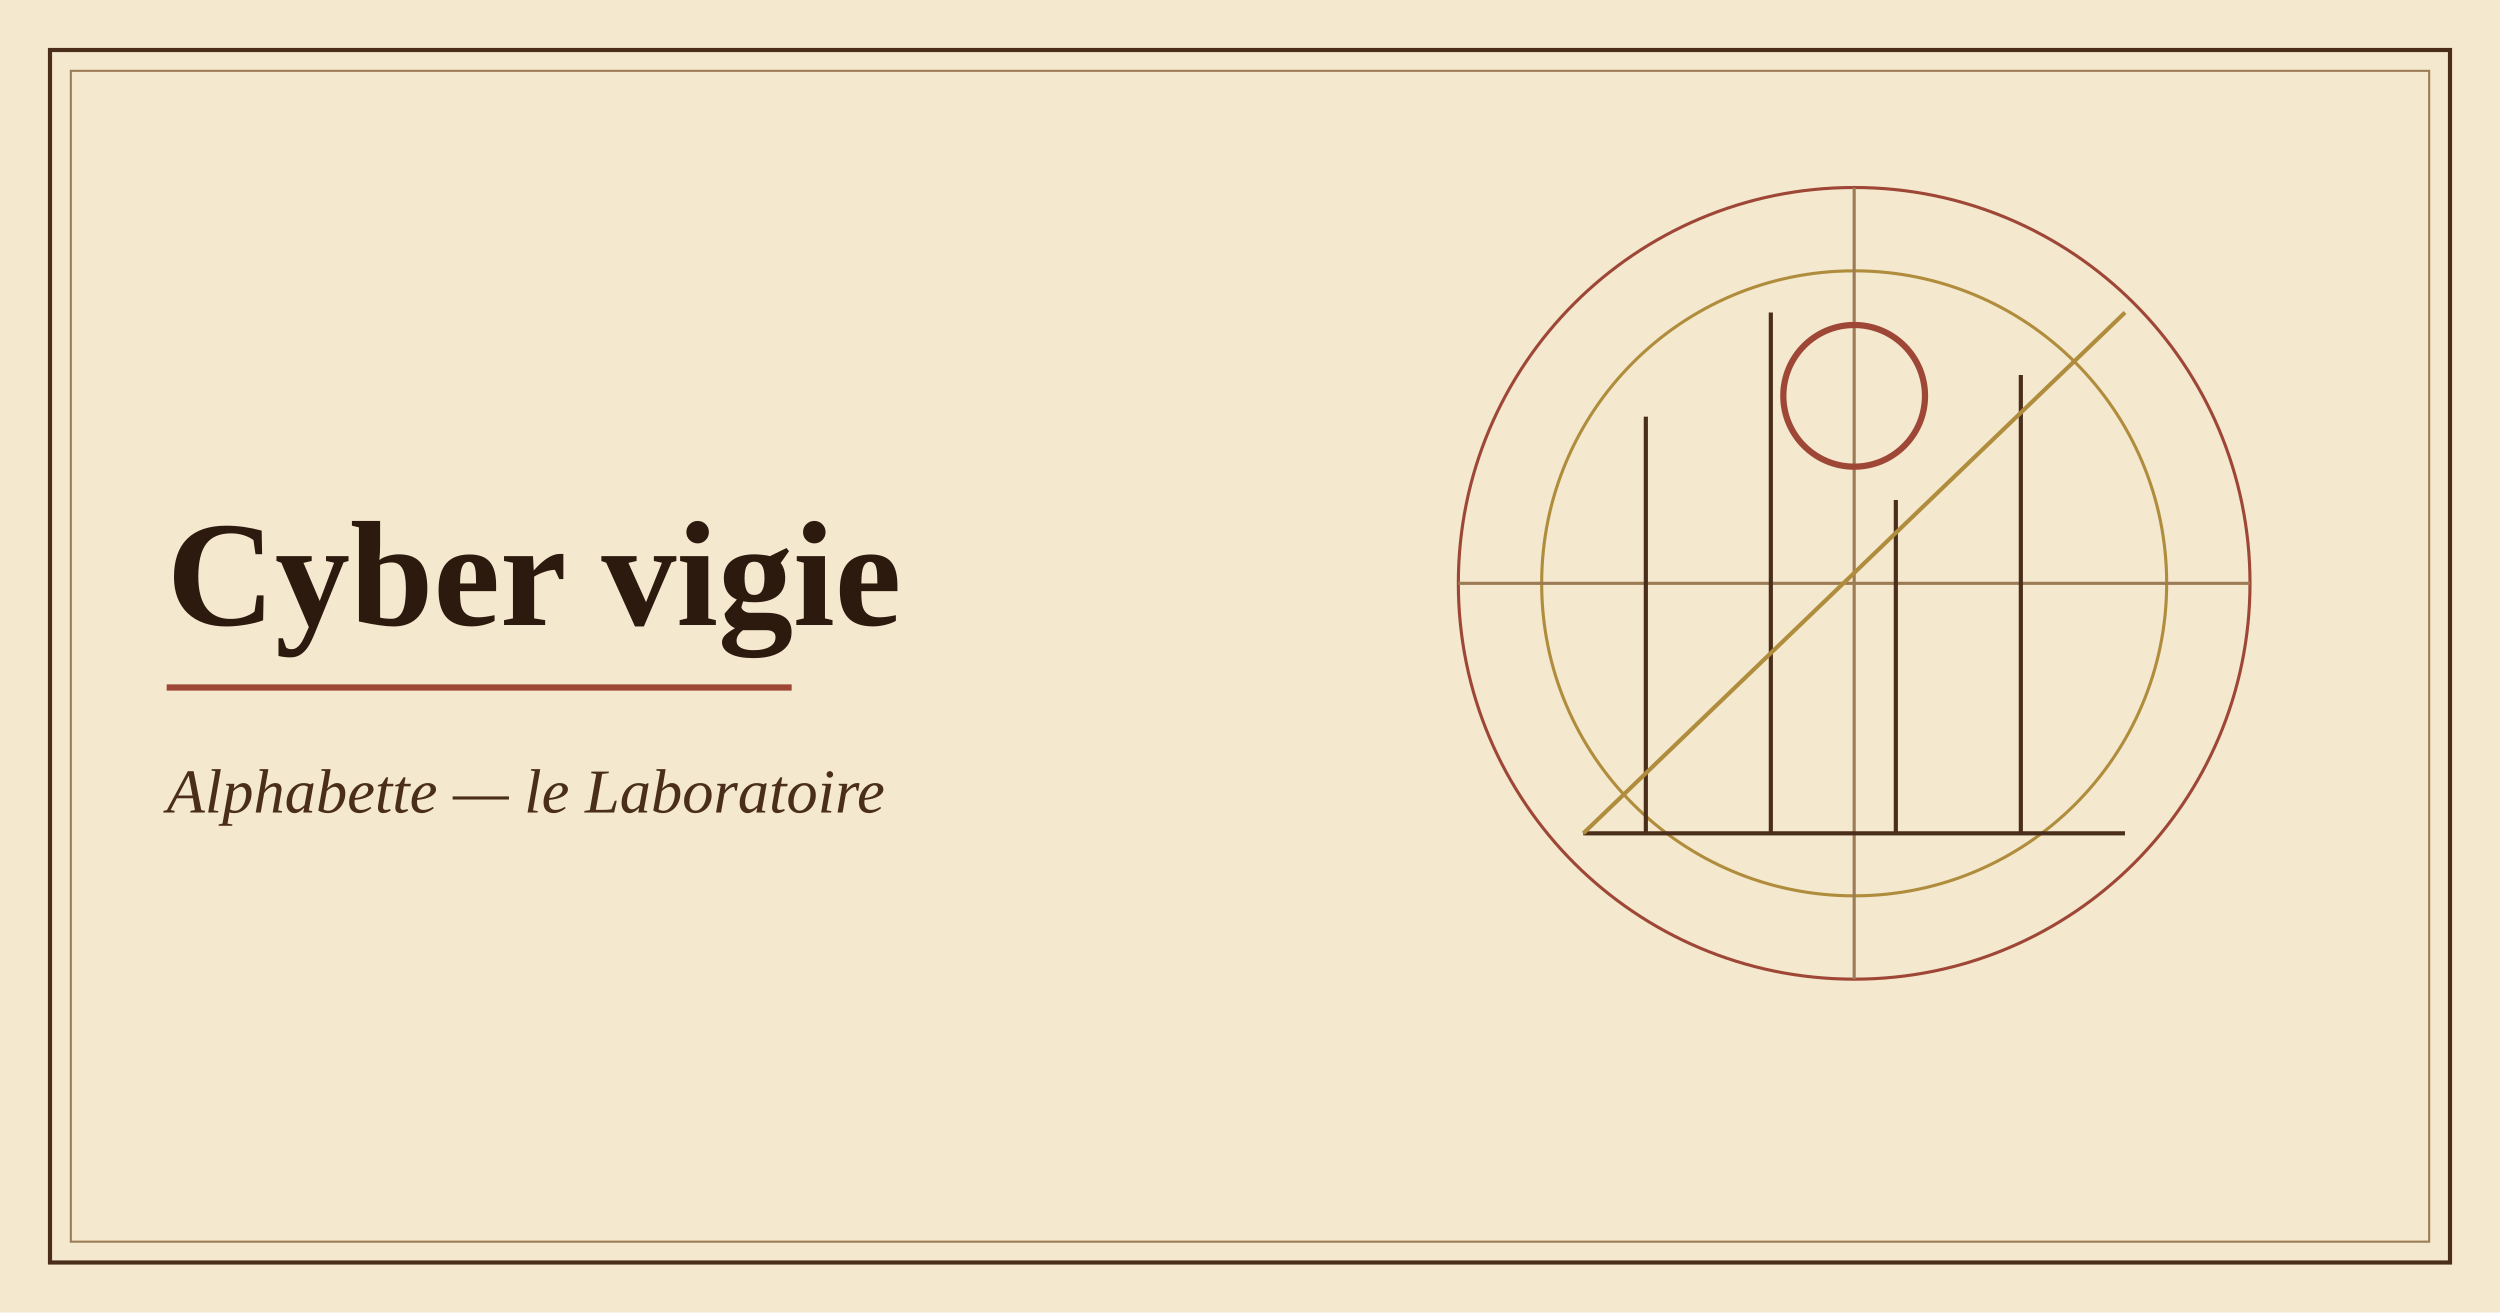
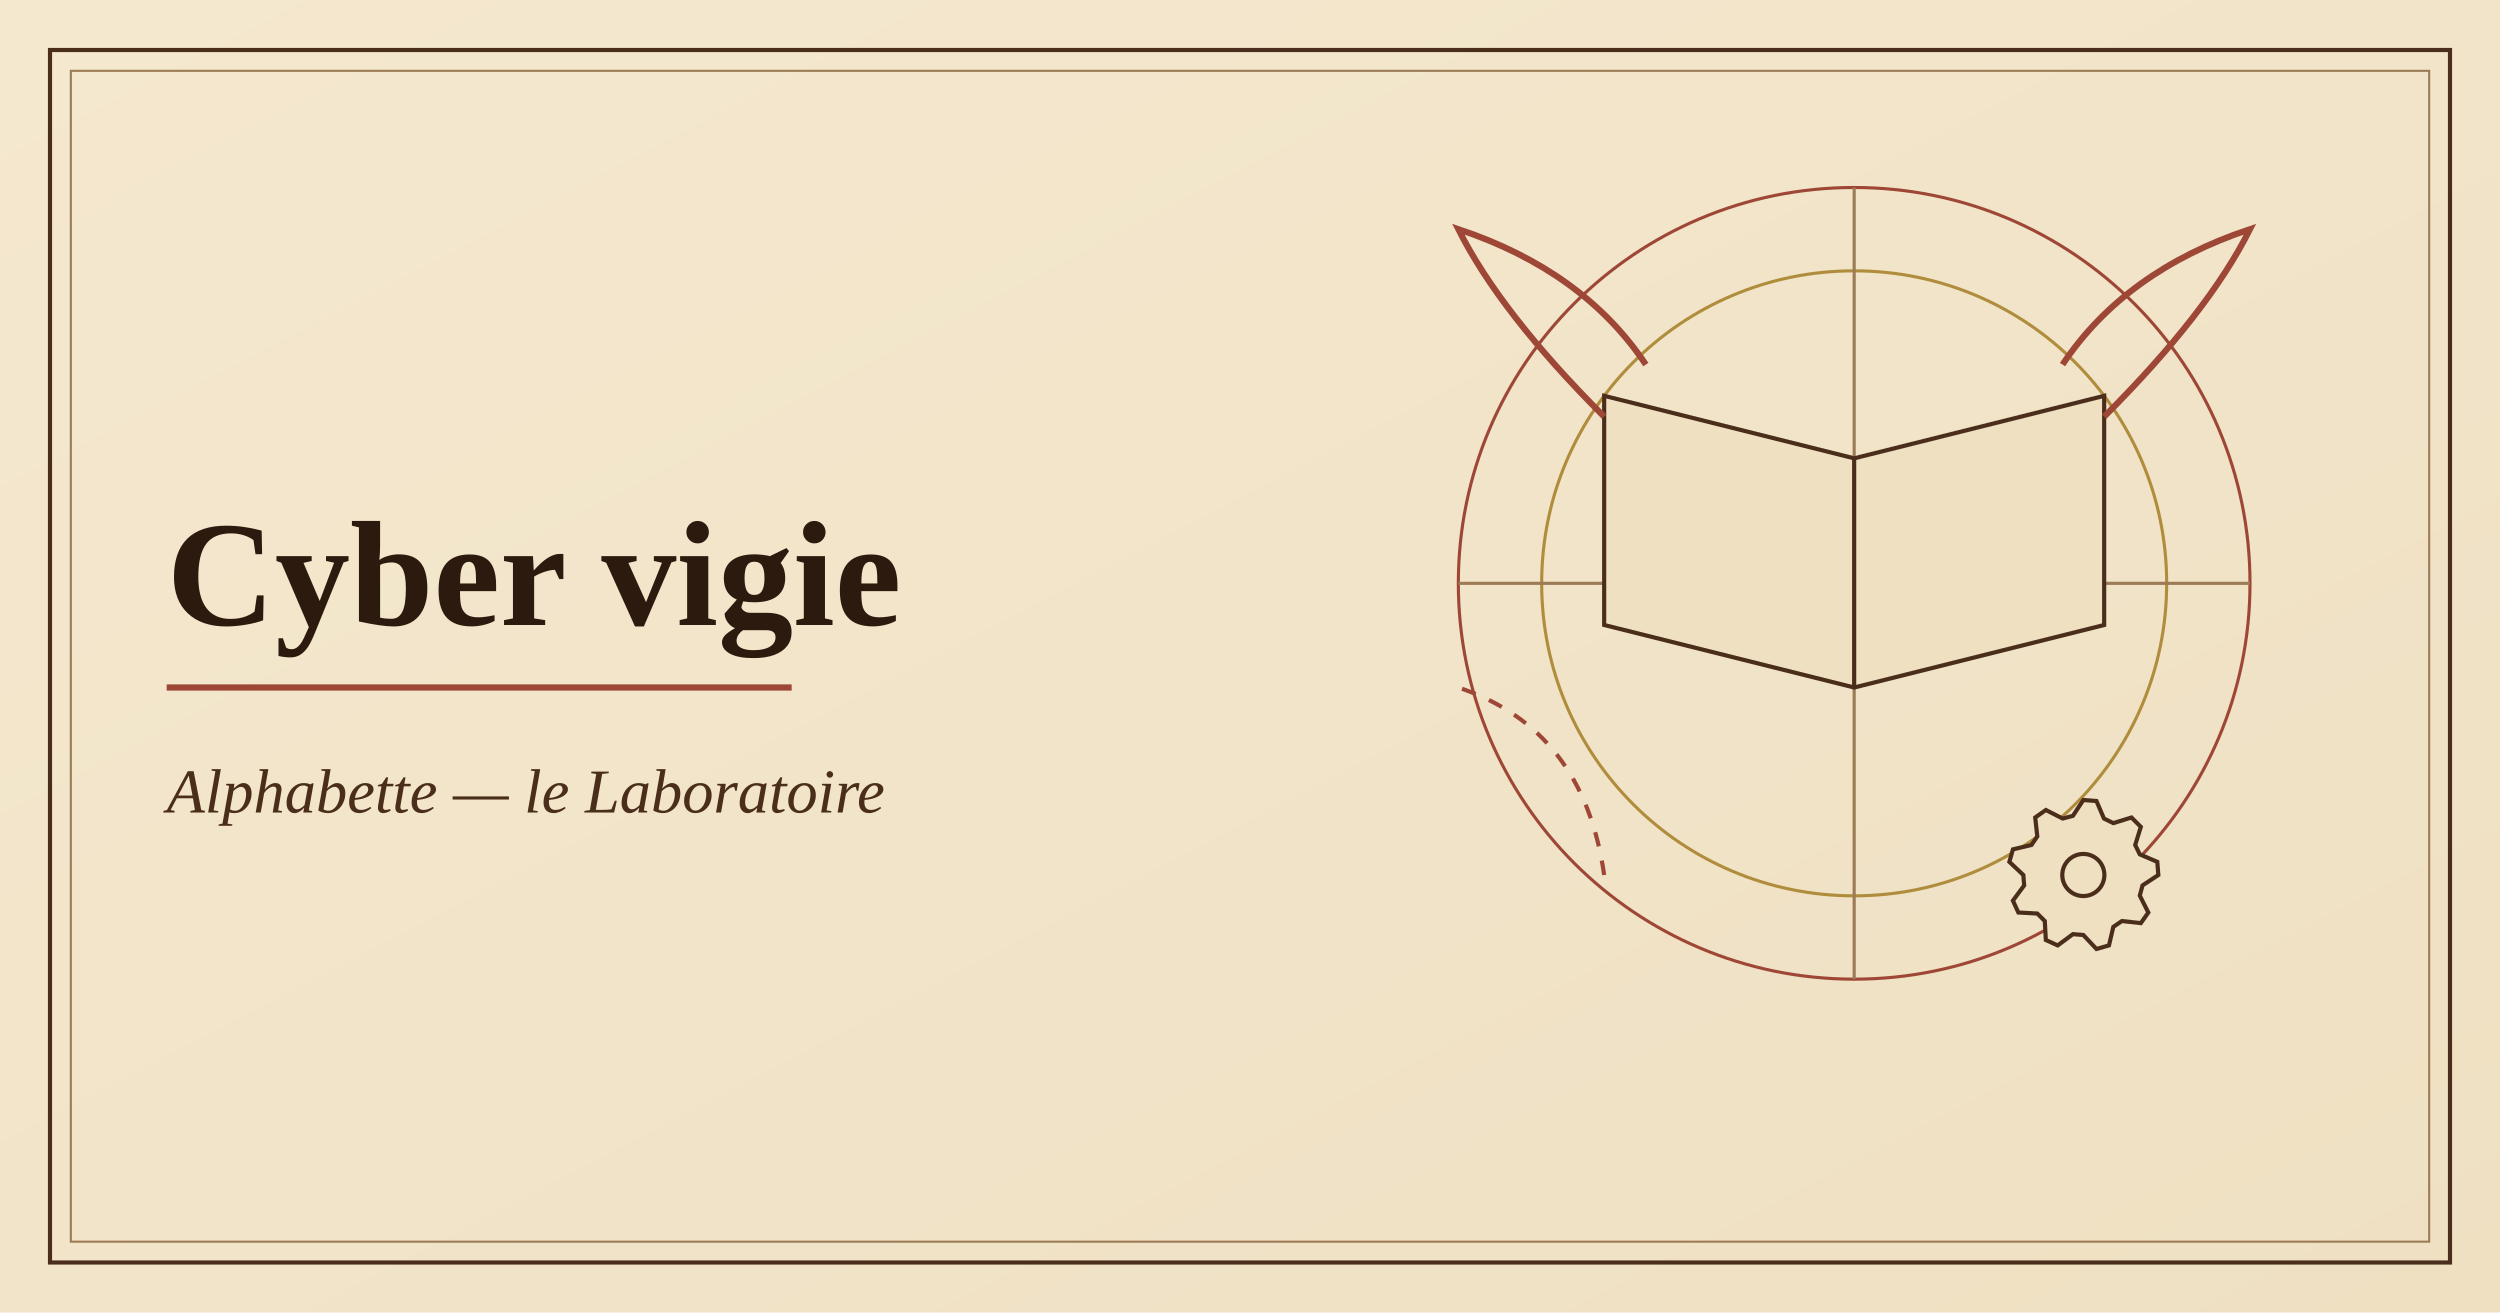
<svg xmlns="http://www.w3.org/2000/svg" viewBox="0 0 1200 630" width="1200" height="630" role="img" aria-label="Illustration de l'application Cyber vigie">
-   <rect width="1200" height="630" fill="#f4e8cf" />
+   <defs>
+     <linearGradient id="p" x1="0" y1="0" x2="1" y2="1">
+       <stop offset="0" stop-color="#f4e8cf" />
+       <stop offset="1" stop-color="#efe0c2" />
+     </linearGradient>
+   </defs>
+   <rect width="1200" height="630" fill="url(#p)" />
  <rect x="24" y="24" width="1152" height="582" fill="none" stroke="#4a2e1b" stroke-width="2" />
  <rect x="34" y="34" width="1132" height="562" fill="none" stroke="#9c7b55" stroke-width="1" />
  <g fill="none" stroke="#9e4736" stroke-width="1.5">
    <circle cx="890" cy="280" r="190" />
    <circle cx="890" cy="280" r="150" stroke="#b08d3c" />
    <path d="M700 280h380M890 90v380" stroke="#9c7b55" />
  </g>
-   <path d="M760 400h260M790 400V200M850 400V150M910 400V240M970 400V180" stroke="#4a2e1b" stroke-width="2" />
-   <circle cx="890" cy="190" r="34" fill="none" stroke="#9e4736" stroke-width="3" />
-   <path d="M760 400 1020 150" stroke="#b08d3c" stroke-width="2" />
+   <path d="M890 330 770 300V190l120 30 120-30v110z" fill="#efe0c2" stroke="#4a2e1b" stroke-width="2" />
+   <path d="M890 220v110" stroke="#4a2e1b" stroke-width="2" />
+   <path d="M770 200Q720 150 700 110Q760 130 790 175M1010 200Q1060 150 1080 110Q1020 130 990 175" fill="none" stroke="#9e4736" stroke-width="3" />
+   <path d="M1000 384L1006.3 384.5L1009.9 392.9L1014.4 395.1L1023.1 392.4L1027.6 396.9L1024.9 405.6L1027.1 410.1L1035.5 413.7L1036 420L1028.4 425L1027.1 429.9L1031.2 438L1027.6 443.1L1018.5 442.1L1014.4 444.9L1012.3 453.8L1006.3 455.5L1000 448.8L995 448.4L987.7 453.8L982 451.2L981.5 442.1L977.9 438.5L968.8 438L966.2 432.3L971.6 425L971.2 420L964.5 413.7L966.2 407.7L975.1 405.6L977.9 401.5L976.9 392.4L982 388.8L990.1 392.9L995 391.6z" fill="#efe0c2" stroke="#4a2e1b" stroke-width="2" />
+   <circle cx="1000" cy="420" r="10.1" fill="none" stroke="#4a2e1b" stroke-width="2" />
+   <path d="M770 420Q760 350 700 330" fill="none" stroke="#9e4736" stroke-width="2" stroke-dasharray="7 7" />
  <text x="80" y="300" font-family="Georgia,'Times New Roman',serif" font-size="72" font-weight="700" fill="#2c1a0e">Cyber vigie</text>
  <path d="M80 330h300" stroke="#9e4736" stroke-width="3" />
  <text x="80" y="390" font-family="Georgia,'Times New Roman',serif" font-size="30" font-style="italic" fill="#4a2e1b">Alphabette — le Laboratoire</text>
</svg>
